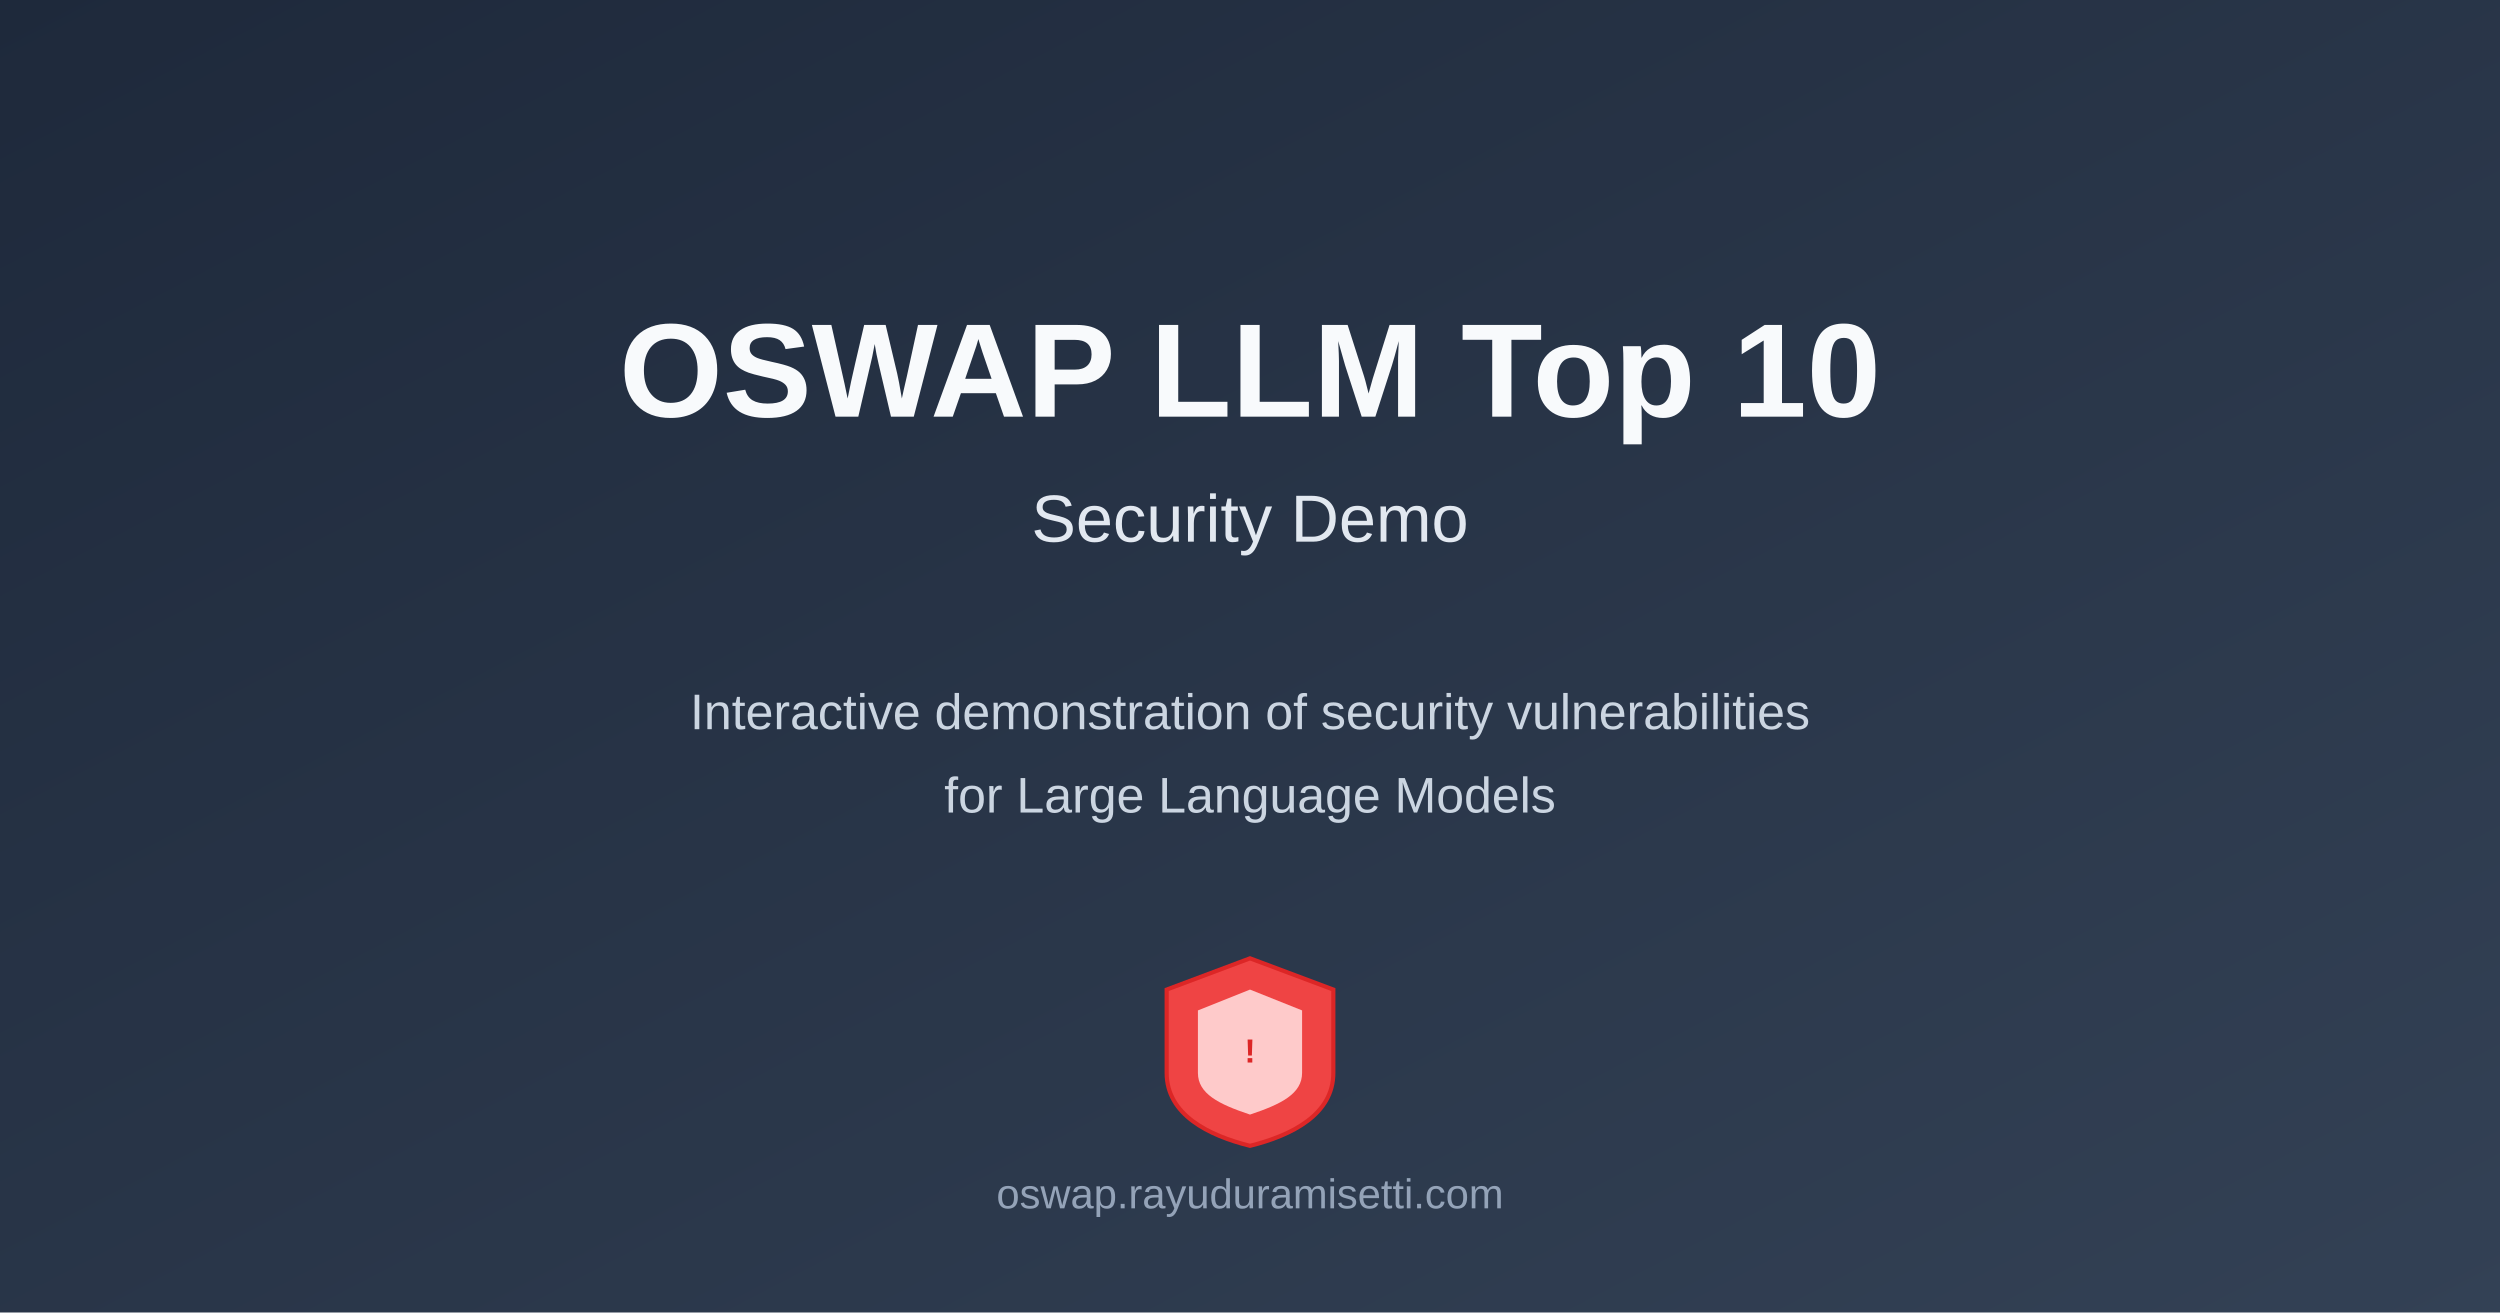
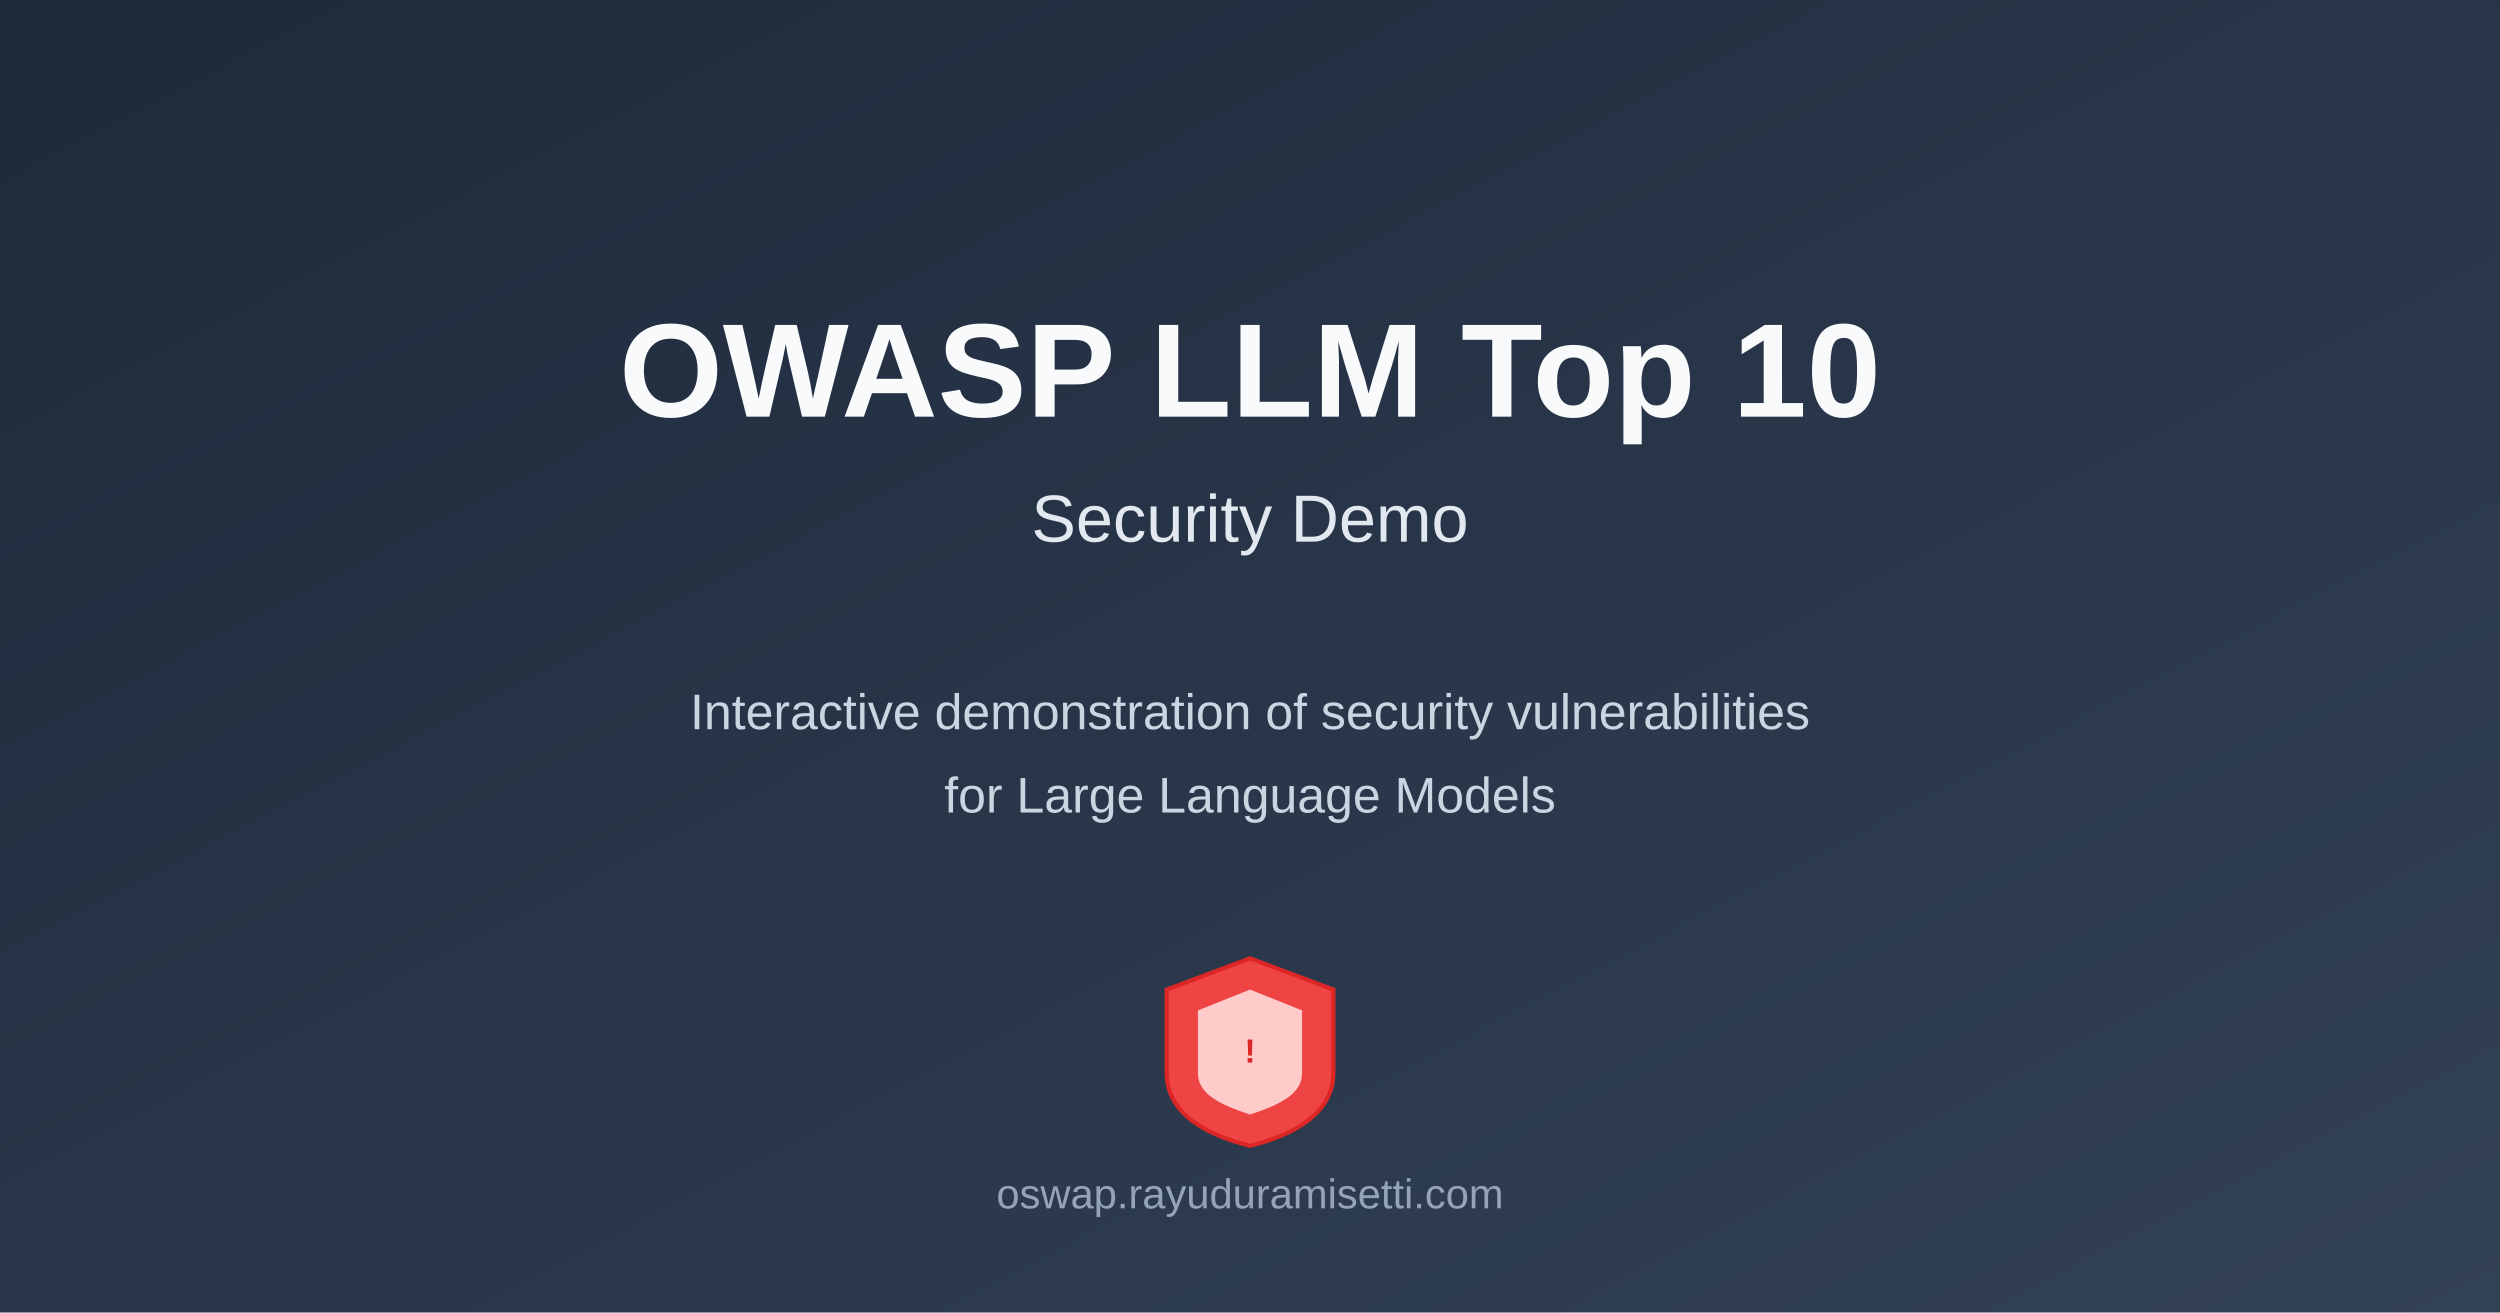
<svg xmlns="http://www.w3.org/2000/svg" width="1200" height="630" viewBox="0 0 1200 630">
  <defs>
    <linearGradient id="bg" x1="0%" y1="0%" x2="100%" y2="100%">
      <stop offset="0%" style="stop-color:#1e293b;stop-opacity:1" />
      <stop offset="100%" style="stop-color:#334155;stop-opacity:1" />
    </linearGradient>
  </defs>
  <rect width="1200" height="630" fill="url(#bg)" />
  <text x="600" y="200" text-anchor="middle" fill="#f8fafc" font-family="Arial, sans-serif" font-size="64" font-weight="bold">
-     OSWAP LLM Top 10
+     OWASP LLM Top 10
  </text>
  <text x="600" y="260" text-anchor="middle" fill="#e2e8f0" font-family="Arial, sans-serif" font-size="32">
    Security Demo
  </text>
  <text x="600" y="350" text-anchor="middle" fill="#cbd5e1" font-family="Arial, sans-serif" font-size="24">
    Interactive demonstration of security vulnerabilities
  </text>
  <text x="600" y="390" text-anchor="middle" fill="#cbd5e1" font-family="Arial, sans-serif" font-size="24">
    for Large Language Models
  </text>
  <g transform="translate(550, 450)">
    <path d="M50 10 L90 25 L90 65 C90 85 70 95 50 100 C30 95 10 85 10 65 L10 25 Z" fill="#ef4444" stroke="#dc2626" stroke-width="2" />
    <path d="M50 25 L75 35 L75 65 C75 75 65 80 50 85 C35 80 25 75 25 65 L25 35 Z" fill="#fecaca" />
    <text x="50" y="60" text-anchor="middle" fill="#dc2626" font-family="Arial, sans-serif" font-size="16" font-weight="bold">!</text>
  </g>
  <text x="600" y="580" text-anchor="middle" fill="#94a3b8" font-family="Arial, sans-serif" font-size="20">
    oswap.rayuduramisetti.com
  </text>
</svg>
